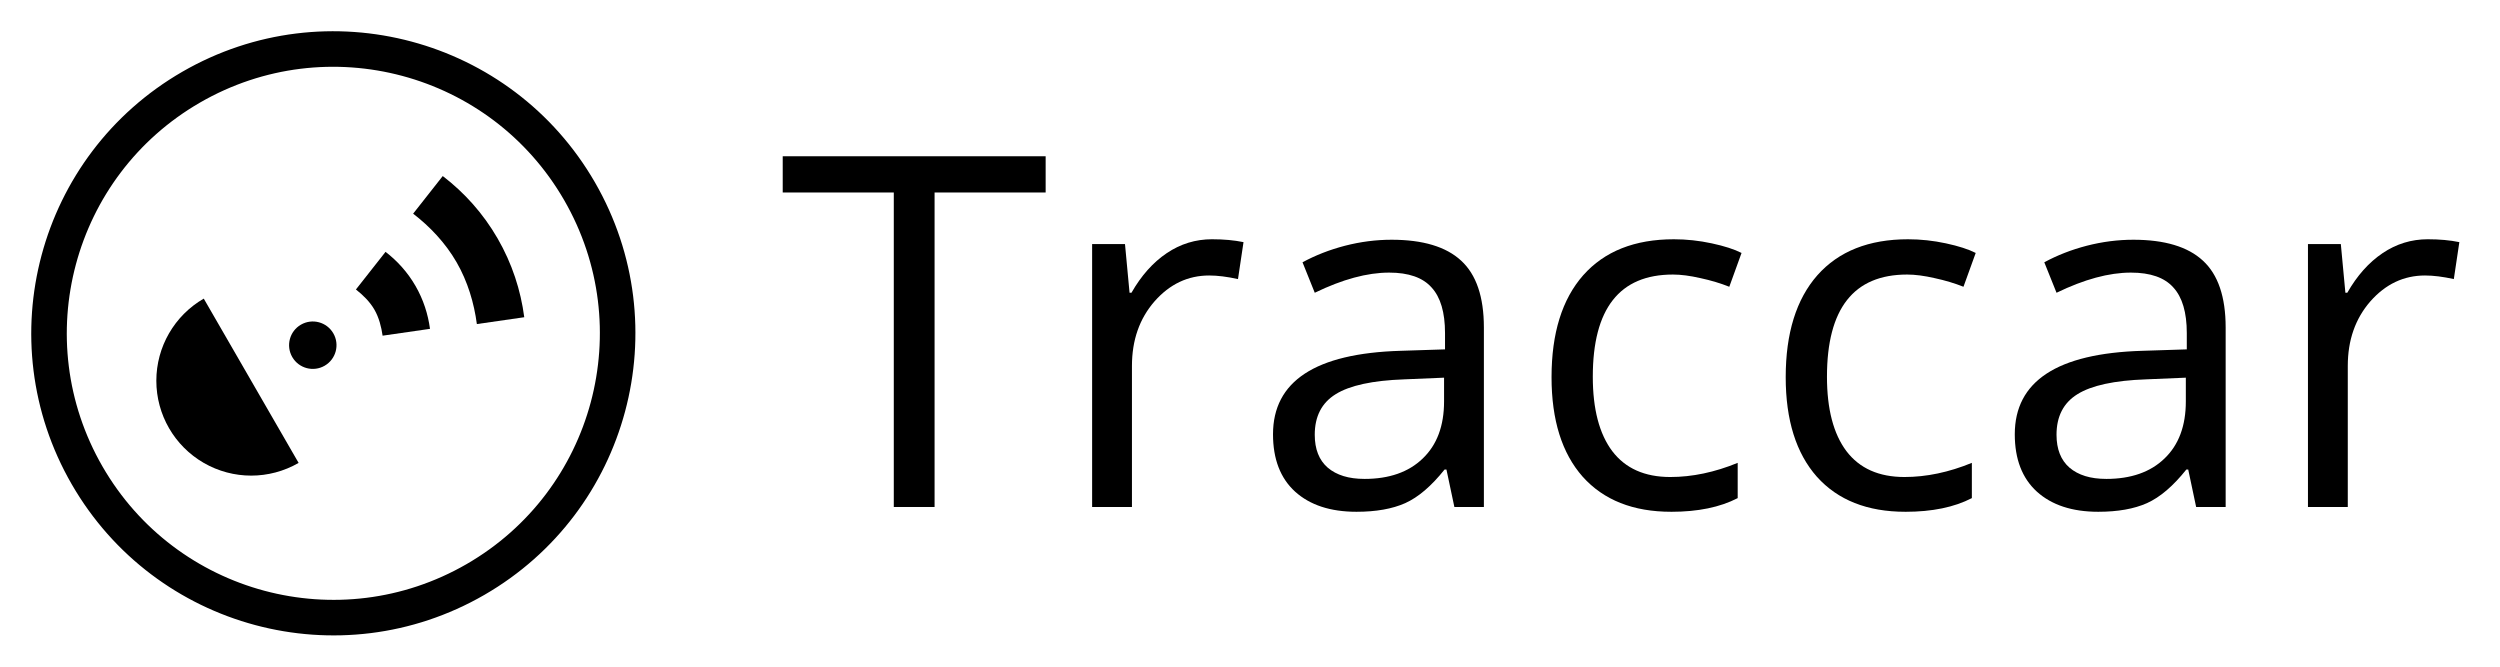
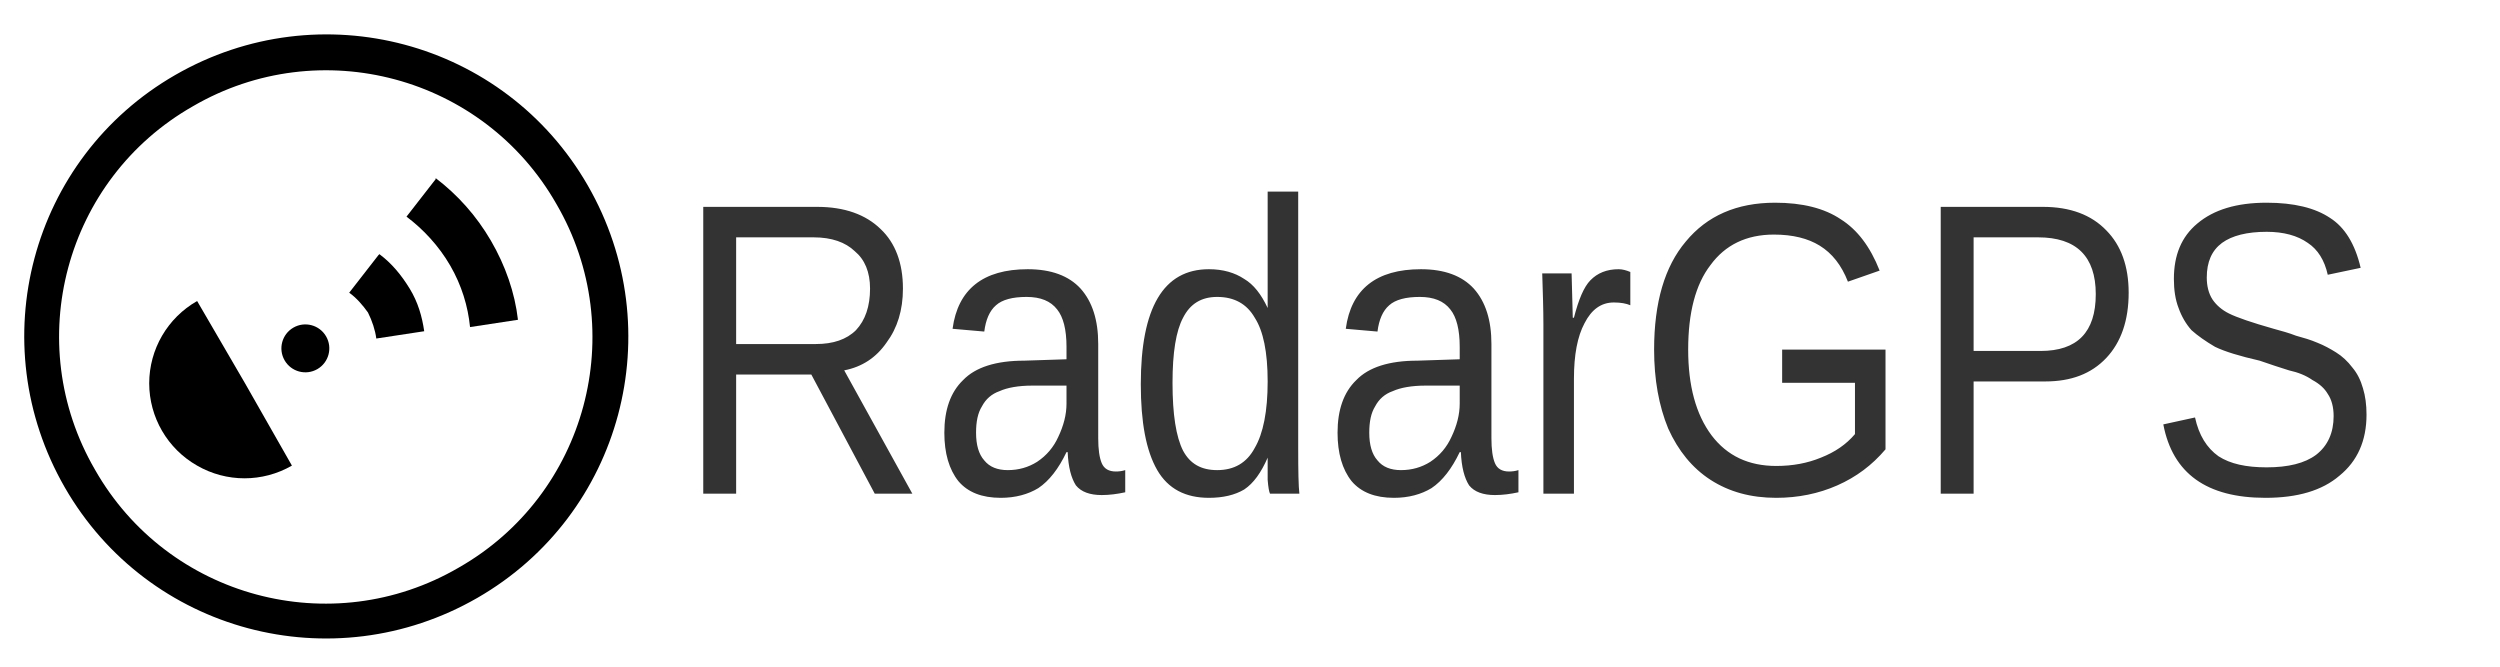
- <svg xmlns="http://www.w3.org/2000/svg" width="240" height="64" viewBox="0 0 240 64">
-   <g id="img">
-     <rect id="rect3778" height="64" width="240" y="0" x="0" fill="none" />
+ <svg xmlns="http://www.w3.org/2000/svg" id="svg2985" height="64" viewBox="0 0 240 64" width="240" version="1.1">
+   <g transform="matrix(1, 0, 0, 1, -0.676053, 0.298596)">
+     <rect id="rect3778" height="64" width="240" fill="none" />
    <g id="g4194">
      <g id="g4145" fill="currentColor">
-         <circle id="path2993" stroke-width="1.326" transform="rotate(-30)" cy="43.713" cx="9.436" r="2.276" />
-         <path id="path3004" stroke-width="1.01" d="m37.012 24.177-2.843 3.613c0.663 0.522 1.325 1.158 1.773 1.933 0.448 0.776 0.667 1.667 0.788 2.502l4.55-0.656c-0.193-1.42-0.633-2.804-1.394-4.123s-1.74-2.391-2.874-3.27z" />
-         <path id="path3014" stroke-width="1.01" d="m42.504 16.9-2.843 3.613c1.607 1.236 3.091 2.793 4.168 4.658s1.683 3.929 1.95 5.939l4.55-0.656c-0.34-2.595-1.167-5.151-2.557-7.559-1.39-2.408-3.19-4.402-5.268-5.994z" />
-         <path id="path3036" stroke-width="3.62" d="m28.667 44.439a9.106 9.106 0 0 1 -9.106 0 9.106 9.106 0 0 1 -4.553 -7.886 9.106 9.106 0 0 1 4.553 -7.886l4.553 7.886z" />
-         <path id="path3038-8" stroke-width="1.01" d="m17.502 6.889c-13.868 8.007-18.619 25.74-10.612 39.608 8.006 13.868 25.739 18.619 39.608 10.613 13.868-8.007 18.619-25.74 10.613-39.609-8.007-13.868-25.74-18.62-39.609-10.612zm1.706 2.954c12.237-7.065 27.884-2.872 34.948 9.364 7.065 12.237 2.873 27.884-9.364 34.948-12.237 7.065-27.884 2.873-34.948-9.364-7.065-12.237-2.873-27.884 9.364-34.948z" />
+         <circle id="path2993" stroke-width="1.326" transform="rotate(-30)" cy="43.7" cx="9.4" r="2.3" />
+         <path id="path3004" stroke-width="1.01" d="M 37 24.2 l -2.8 3.6 c 0.7 0.5 1.3 1.2 1.8 1.9 c 0.4 0.8 0.7 1.7 0.8 2.5 l 4.6 -0.7 c -0.2 -1.4 -0.6 -2.8 -1.4 -4.1 s -1.7 -2.4 -2.9 -3.3 z" />
+         <path id="path3014" stroke-width="1.01" d="M 42.5 16.9 l -2.8 3.6 c 1.6 1.2 3.1 2.8 4.2 4.7 s 1.7 3.9 1.9 5.9 l 4.6 -0.7 c -0.3 -2.6 -1.2 -5.2 -2.6 -7.6 c -1.4 -2.4 -3.2 -4.4 -5.3 -6 z" />
+         <path id="path3036" stroke-width="3.62" d="M 28.7 44.4 a 9.1 9.1 0 0 1 -9.1 0 a 9.1 9.1 0 0 1 -4.6 -7.9 a 9.1 9.1 0 0 1 4.6 -7.9 l 4.6 7.9 z" />
+         <path id="path3038-8" stroke-width="1.01" d="M 17.5 6.9 c -13.9 8 -18.6 25.7 -10.6 39.6 c 8 13.9 25.7 18.6 39.6 10.6 c 13.9 -8 18.6 -25.7 10.6 -39.6 c -8 -13.9 -25.7 -18.6 -39.6 -10.6 z m 1.7 3 c 12.2 -7.1 27.9 -2.9 34.9 9.4 c 7.1 12.2 2.9 27.9 -9.4 34.9 c -12.2 7.1 -27.9 2.9 -34.9 -9.4 c -7.1 -12.2 -2.9 -27.9 9.4 -34.9 z" />
      </g>
    </g>
    <g id="logotext" aria-label="Traccar" fill="currentColor">
-       <path id="path4172" d="m89.719 48.671h-3.915v-30.192h-10.663v-3.478h25.241v3.478h-10.663v30.192z" />
-       <path id="path4174" d="m116.36 22.969q1.681 0 3.017 0.276l-0.53 3.547q-1.566-0.345-2.764-0.345-3.063 0-5.251 2.487-2.165 2.487-2.165 6.195v13.541h-3.823v-25.241h3.155l0.438 4.675h0.184q1.405-2.464 3.385-3.8t4.353-1.336z" />
-       <path id="path4176" d="m139.62 48.671-0.76-3.593h-0.184q-1.888 2.372-3.777 3.224-1.865 0.829-4.675 0.829-3.754 0-5.896-1.935-2.119-1.935-2.119-5.504 0-7.646 12.229-8.014l4.284-0.138v-1.566q0-2.971-1.29-4.376-1.267-1.428-4.076-1.428-3.155 0-7.139 1.935l-1.175-2.925q1.865-1.013 4.076-1.589 2.234-0.576 4.468-0.576 4.514 0 6.679 2.004 2.188 2.004 2.188 6.425v17.226h-2.833zm-8.636-2.695q3.57 0 5.596-1.958 2.05-1.958 2.05-5.481v-2.28l-3.823 0.161q-4.56 0.161-6.587 1.428-2.004 1.244-2.004 3.892 0 2.073 1.244 3.155 1.267 1.082 3.524 1.082z" />
-       <path id="path4178" d="m160.44 49.131q-5.481 0-8.498-3.362-2.994-3.385-2.994-9.557 0-6.333 3.04-9.788 3.063-3.454 8.705-3.454 1.819 0 3.639 0.392t2.856 0.921l-1.175 3.247q-1.267-0.507-2.764-0.829-1.497-0.345-2.648-0.345-7.692 0-7.692 9.811 0 4.652 1.865 7.139 1.888 2.487 5.573 2.487 3.155 0 6.471-1.359v3.385q-2.533 1.313-6.379 1.313z" />
-       <path id="path4180" d="m182.92 49.131q-5.481 0-8.498-3.362-2.994-3.385-2.994-9.557 0-6.333 3.04-9.788 3.063-3.454 8.705-3.454 1.819 0 3.639 0.392t2.856 0.921l-1.175 3.247q-1.267-0.507-2.764-0.829-1.497-0.345-2.648-0.345-7.692 0-7.692 9.811 0 4.652 1.865 7.139 1.888 2.487 5.573 2.487 3.155 0 6.471-1.359v3.385q-2.533 1.313-6.379 1.313z" />
-       <path id="path4182" d="m210.83 48.671-0.76-3.593h-0.184q-1.888 2.372-3.777 3.224-1.865 0.829-4.675 0.829-3.754 0-5.896-1.935-2.119-1.935-2.119-5.504 0-7.646 12.229-8.014l4.284-0.138v-1.566q0-2.971-1.29-4.376-1.267-1.428-4.076-1.428-3.155 0-7.139 1.935l-1.175-2.925q1.865-1.013 4.076-1.589 2.234-0.576 4.468-0.576 4.514 0 6.679 2.004 2.188 2.004 2.188 6.425v17.226h-2.833zm-8.636-2.695q3.57 0 5.596-1.958 2.05-1.958 2.05-5.481v-2.28l-3.823 0.161q-4.56 0.161-6.587 1.428-2.004 1.244-2.004 3.892 0 2.073 1.244 3.155 1.267 1.082 3.523 1.082z" />
-       <path id="path4184" d="m233.08 22.969q1.681 0 3.017 0.276l-0.53 3.547q-1.566-0.345-2.764-0.345-3.063 0-5.251 2.487-2.165 2.487-2.165 6.195v13.541h-3.823v-25.241h3.155l0.438 4.675h0.184q1.405-2.464 3.385-3.8t4.353-1.336z" />
+       <text style="white-space: pre; fill: rgb(51, 51, 51); font-family: Arial, sans-serif; font-size: 4.7px;" x="76.868" y="32.045" transform="matrix(7.216887, 0, 0, 8.512754, -489.3726, -225.68)">RadarGPS</text>
    </g>
  </g>
</svg>
